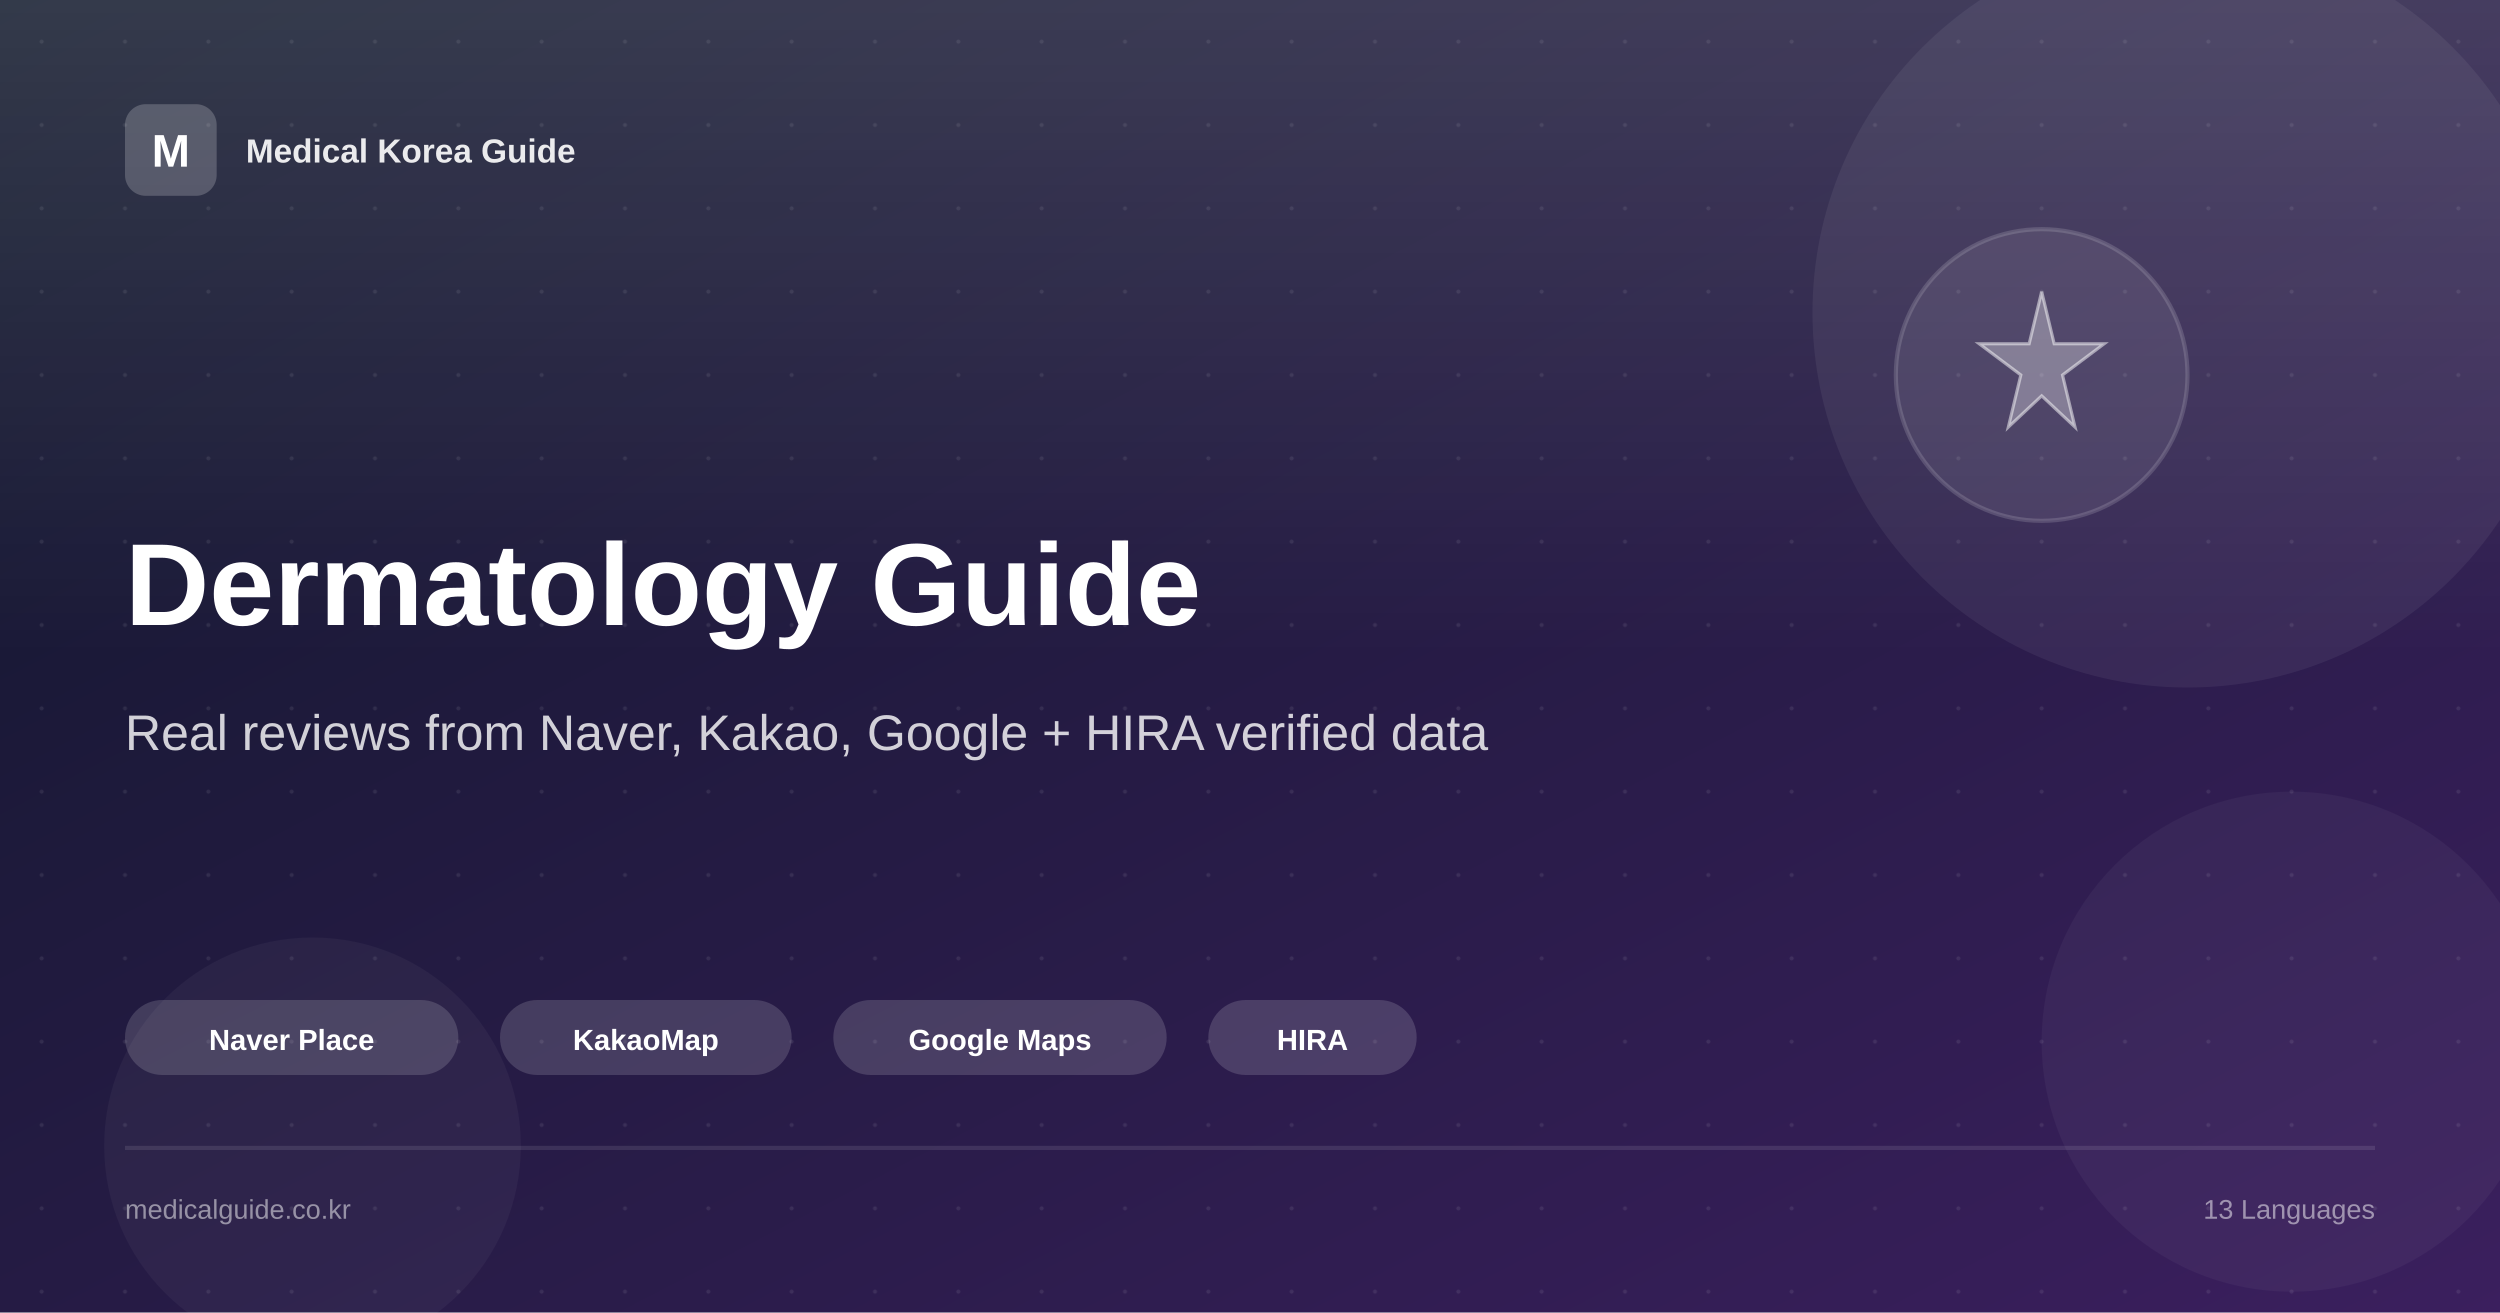
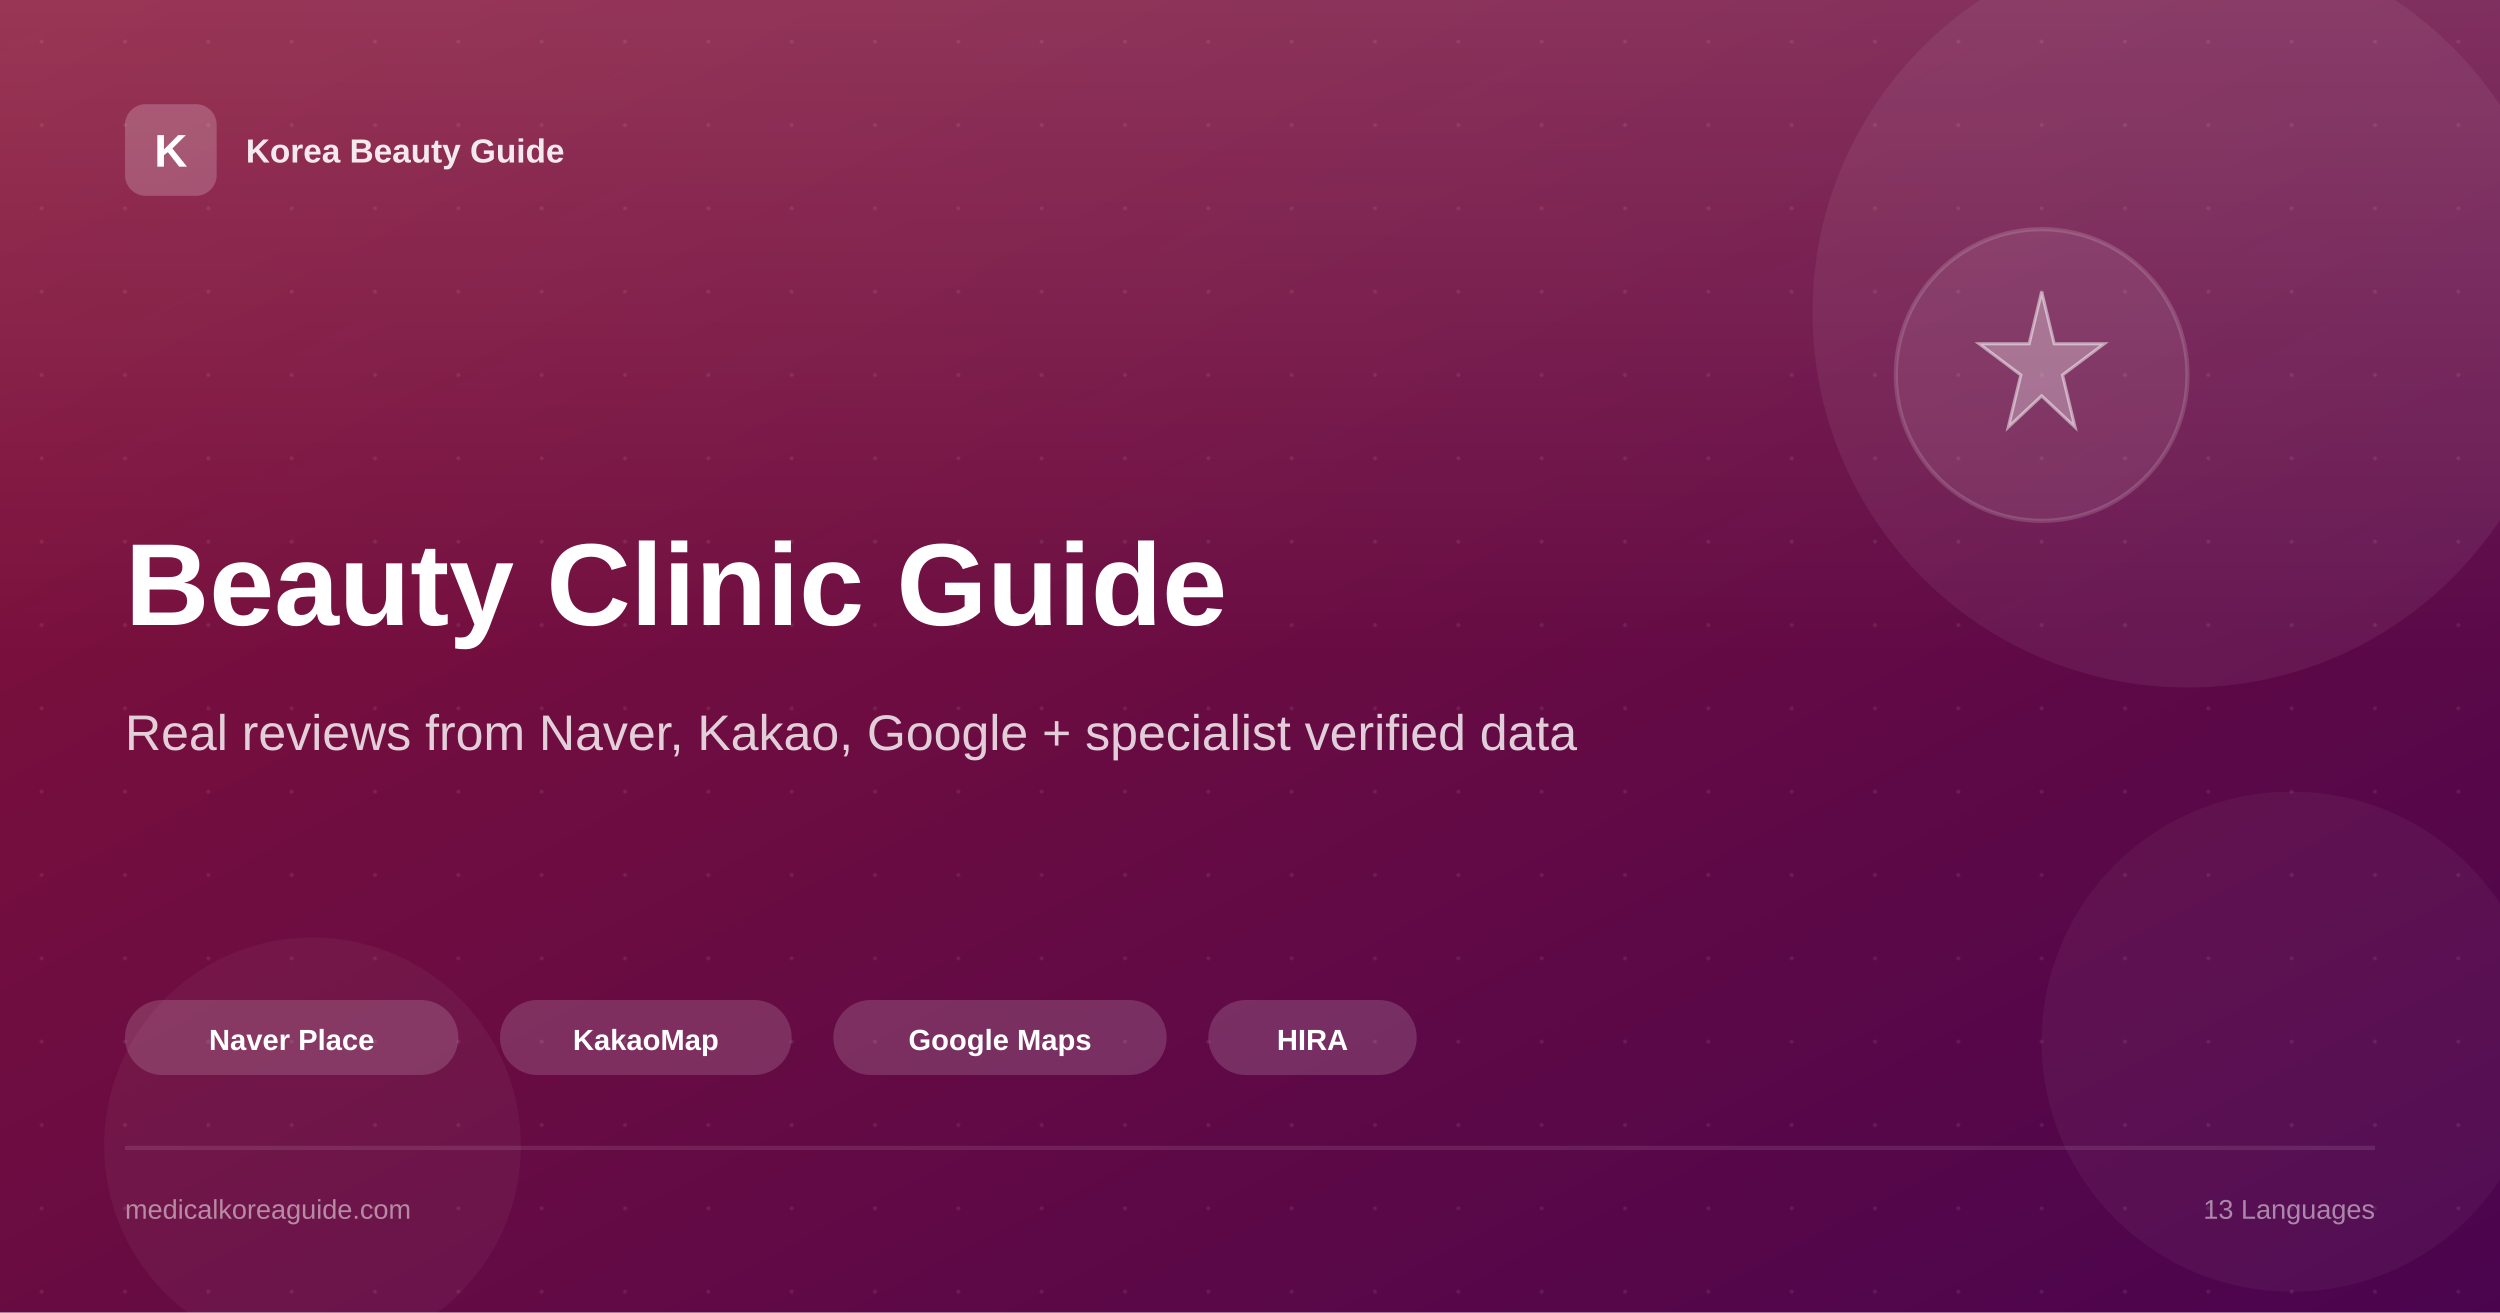
<svg xmlns="http://www.w3.org/2000/svg" width="1200" height="630">
  <defs>
    <linearGradient id="bg" x1="0%" y1="0%" x2="100%" y2="100%">
-       <stop offset="0%" style="stop-color:#0f172a" />
-       <stop offset="100%" style="stop-color:#3b1f5e" />
+       <stop offset="0%" style="stop-color:#881337" />
+       <stop offset="100%" style="stop-color:#4a044e" />
    </linearGradient>
    <linearGradient id="shine" x1="0%" y1="0%" x2="0%" y2="100%">
      <stop offset="0%" style="stop-color:rgba(255,255,255,0.15)" />
      <stop offset="100%" style="stop-color:rgba(255,255,255,0)" />
    </linearGradient>
  </defs>
  <rect width="1200" height="630" fill="url(#bg)" />
  <rect width="1200" height="315" fill="url(#shine)" />
  <circle cx="1050" cy="150" r="180" fill="rgba(255,255,255,0.06)" />
  <circle cx="1100" cy="500" r="120" fill="rgba(255,255,255,0.04)" />
  <circle cx="150" cy="550" r="100" fill="rgba(255,255,255,0.04)" />
  <pattern id="grid" width="40" height="40" patternUnits="userSpaceOnUse">
    <circle cx="20" cy="20" r="1" fill="rgba(255,255,255,0.08)" />
  </pattern>
  <rect width="1200" height="630" fill="url(#grid)" />
  <g transform="translate(900, 100)">
    <circle cx="80" cy="80" r="70" fill="rgba(255,255,255,0.08)" stroke="rgba(255,255,255,0.15)" stroke-width="2" />
    <path d="M80 40 L86 65 L110 65 L90 80 L96 105 L80 90 L64 105 L70 80 L50 65 L74 65Z" fill="rgba(255,255,255,0.3)" stroke="rgba(255,255,255,0.5)" stroke-width="1.5" />
  </g>
  <rect x="60" y="50" width="44" height="44" rx="10" fill="rgba(255,255,255,0.2)" />
-   <text x="82" y="80" font-family="Arial,Helvetica,sans-serif" font-size="22" font-weight="bold" fill="white" text-anchor="middle">M</text>
-   <text x="118" y="78" font-family="Arial,Helvetica,sans-serif" font-size="16" font-weight="600" fill="rgba(255,255,255,0.9)">Medical Korea Guide</text>
-   <text x="60" y="300" font-family="Arial,Helvetica,sans-serif" font-size="56" font-weight="bold" fill="white">Dermatology Guide</text>
-   <text x="60" y="360" font-family="Arial,Helvetica,sans-serif" font-size="24" fill="rgba(255,255,255,0.8)">Real reviews from Naver, Kakao, Google + HIRA verified data</text>
+   <text x="82" y="80" font-family="Arial,Helvetica,sans-serif" font-size="22" font-weight="bold" fill="white" text-anchor="middle">K</text>
+   <text x="118" y="78" font-family="Arial,Helvetica,sans-serif" font-size="16" font-weight="600" fill="rgba(255,255,255,0.9)">Korea Beauty Guide</text>
+   <text x="60" y="300" font-family="Arial,Helvetica,sans-serif" font-size="56" font-weight="bold" fill="white">Beauty Clinic Guide</text>
+   <text x="60" y="360" font-family="Arial,Helvetica,sans-serif" font-size="24" fill="rgba(255,255,255,0.8)">Real reviews from Naver, Kakao, Google + specialist verified data</text>
  <rect x="60" y="480" width="160" height="36" rx="18" fill="rgba(255,255,255,0.15)" />
  <text x="140" y="504" font-family="Arial,Helvetica,sans-serif" font-size="14" font-weight="600" fill="white" text-anchor="middle">Naver Place</text>
  <rect x="240" y="480" width="140" height="36" rx="18" fill="rgba(255,255,255,0.15)" />
  <text x="310" y="504" font-family="Arial,Helvetica,sans-serif" font-size="14" font-weight="600" fill="white" text-anchor="middle">KakaoMap</text>
  <rect x="400" y="480" width="160" height="36" rx="18" fill="rgba(255,255,255,0.15)" />
  <text x="480" y="504" font-family="Arial,Helvetica,sans-serif" font-size="14" font-weight="600" fill="white" text-anchor="middle">Google Maps</text>
  <rect x="580" y="480" width="100" height="36" rx="18" fill="rgba(255,255,255,0.15)" />
  <text x="630" y="504" font-family="Arial,Helvetica,sans-serif" font-size="14" font-weight="600" fill="white" text-anchor="middle">HIRA</text>
  <rect x="60" y="550" width="1080" height="2" fill="rgba(255,255,255,0.1)" />
-   <text x="60" y="585" font-family="Arial,Helvetica,sans-serif" font-size="13" fill="rgba(255,255,255,0.5)">medicalguide.co.kr</text>
+   <text x="60" y="585" font-family="Arial,Helvetica,sans-serif" font-size="13" fill="rgba(255,255,255,0.5)">medicalkoreaguide.com</text>
  <text x="1140" y="585" font-family="Arial,Helvetica,sans-serif" font-size="13" fill="rgba(255,255,255,0.5)" text-anchor="end">13 Languages</text>
</svg>
